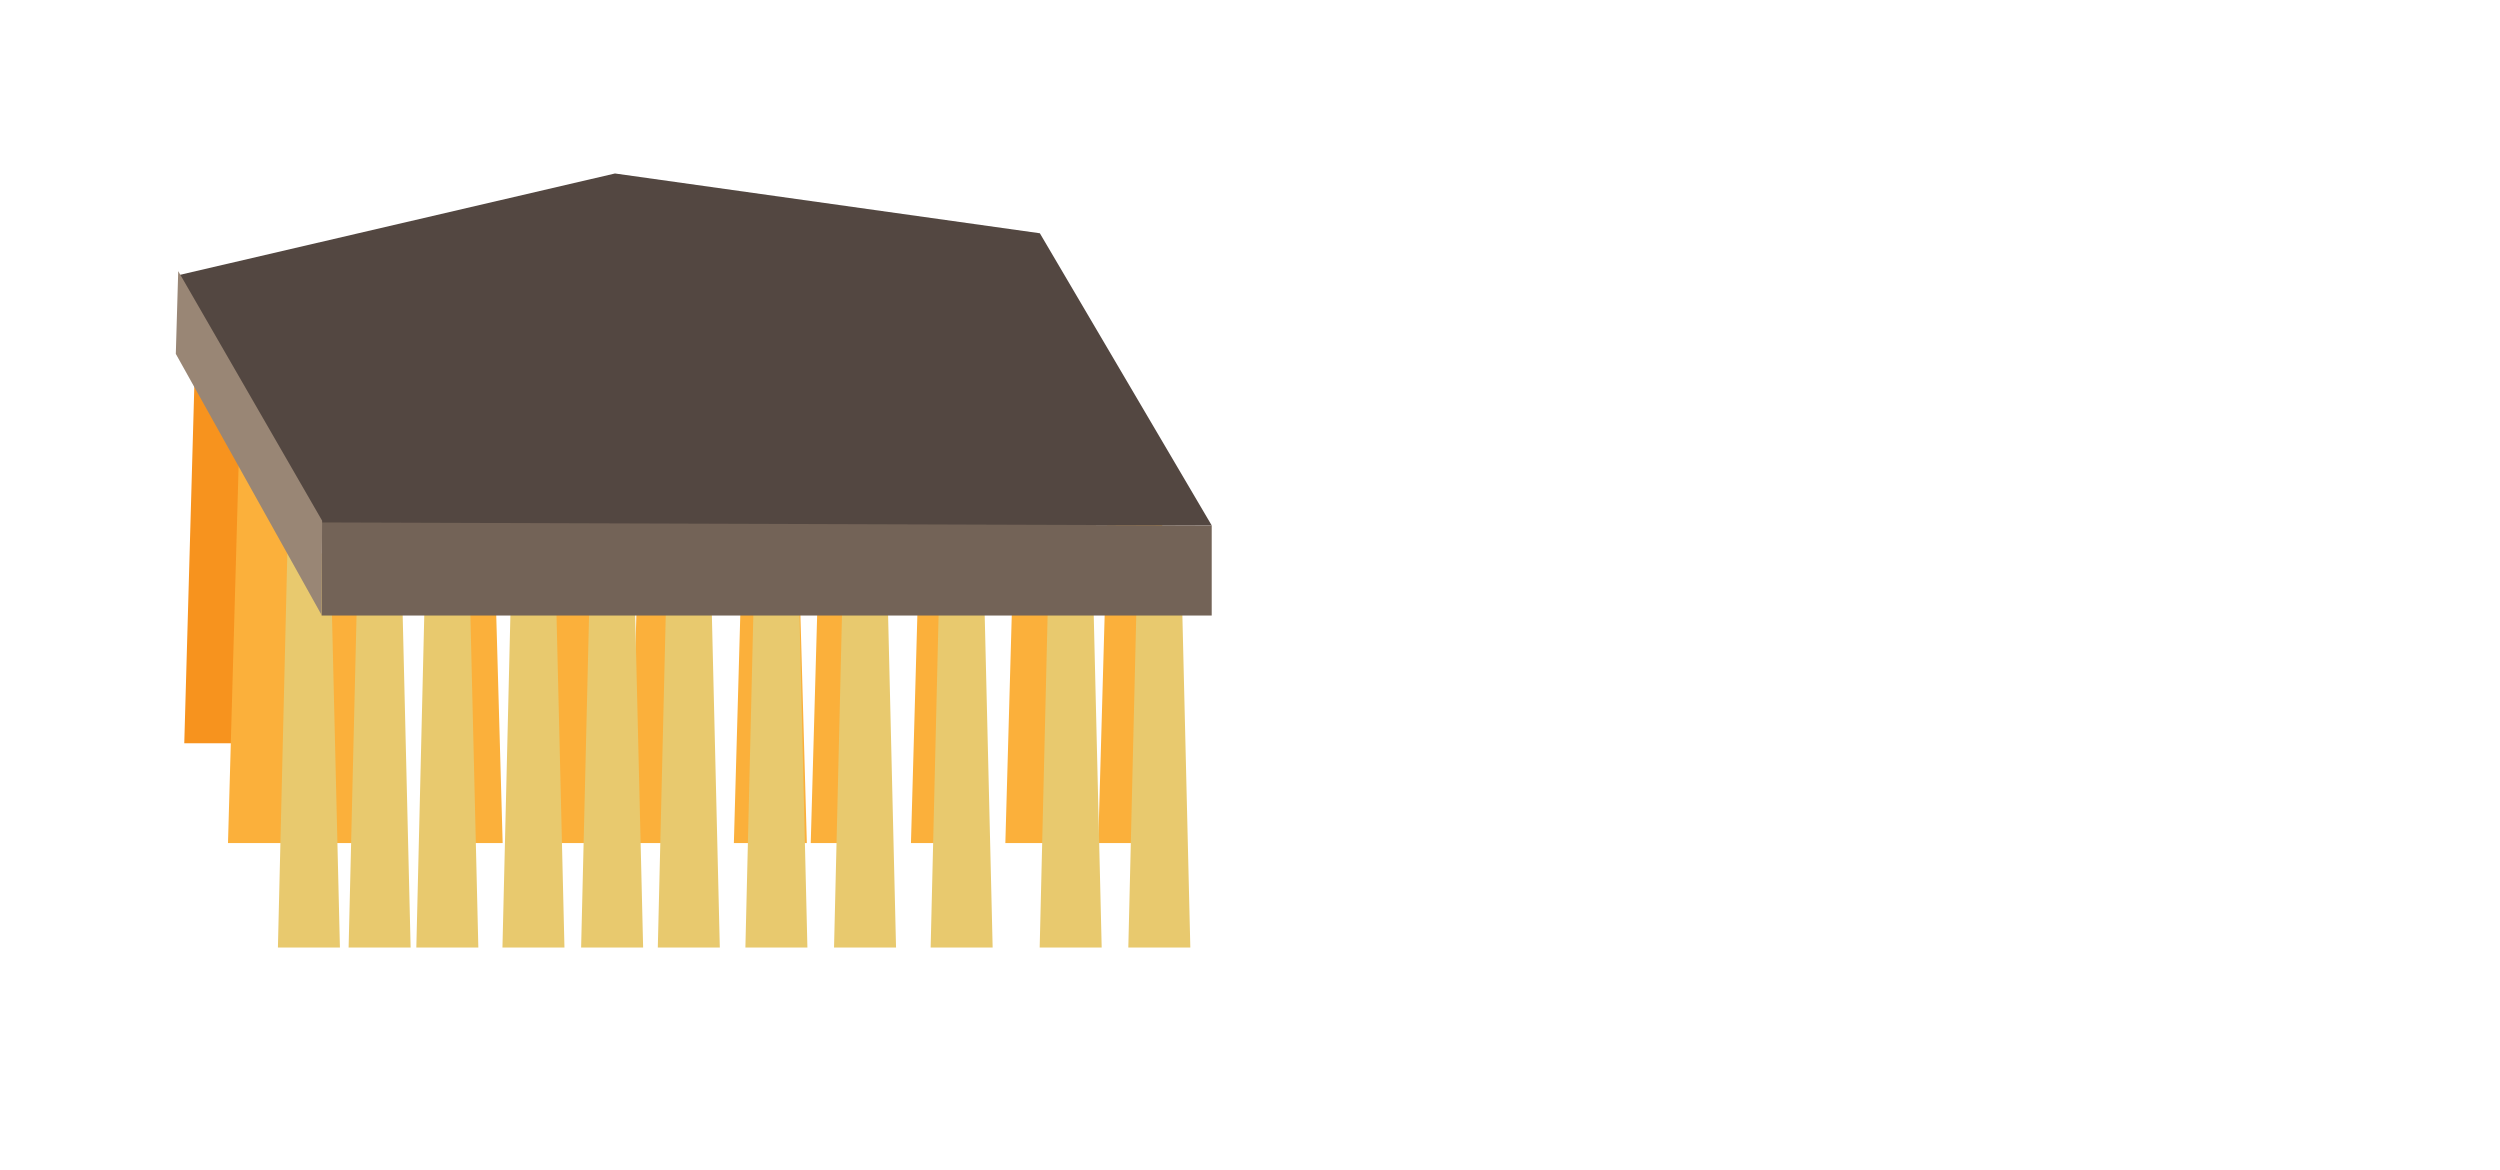
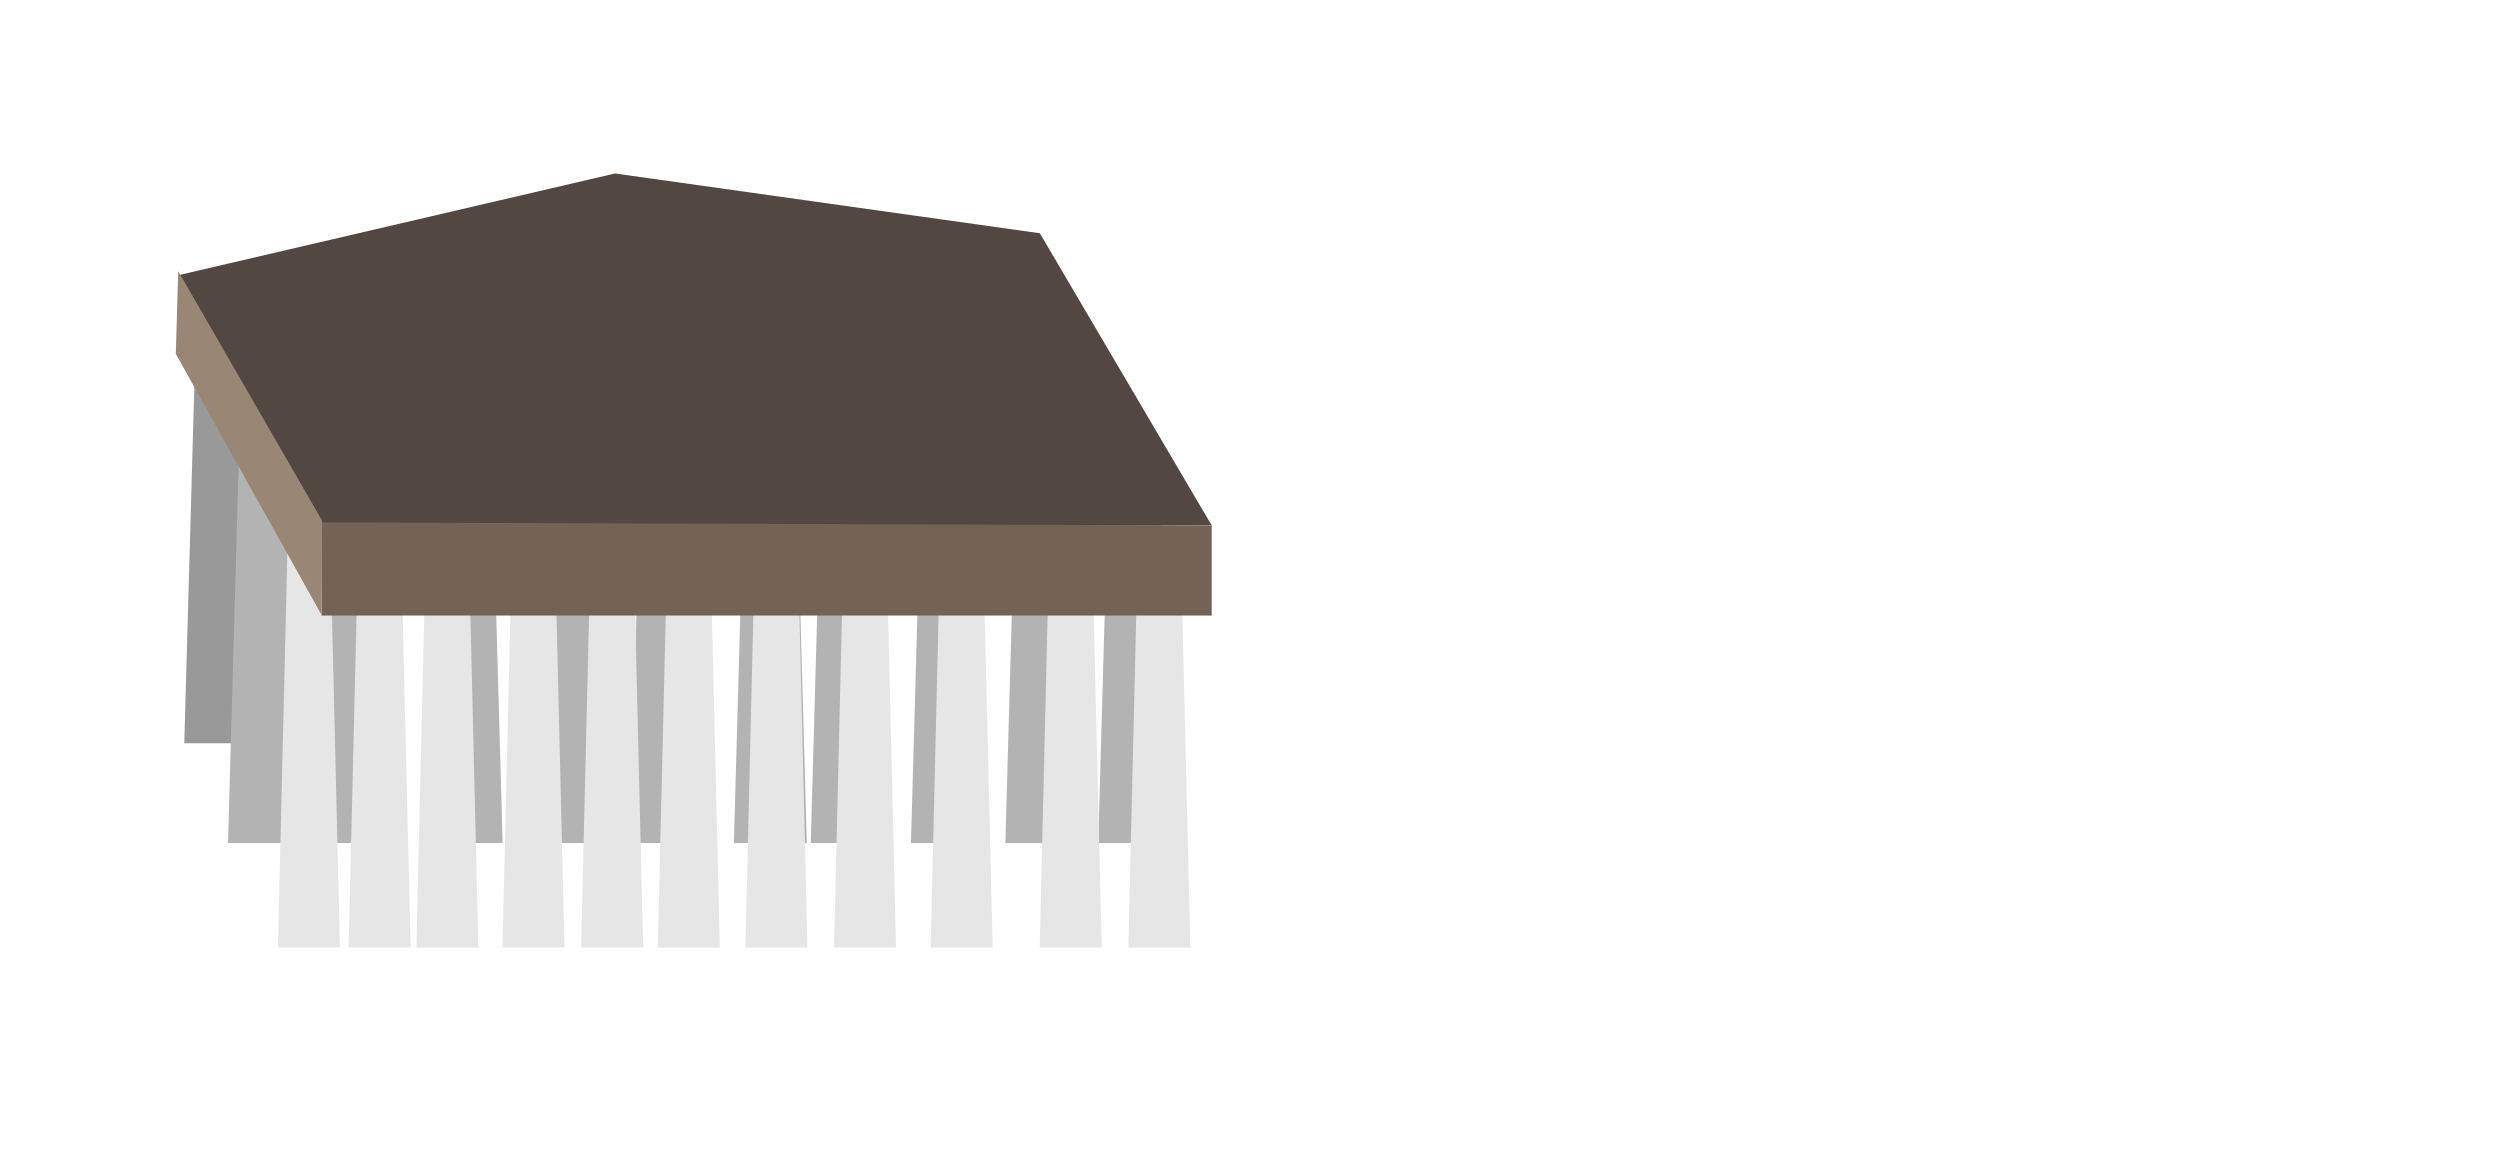
<svg xmlns="http://www.w3.org/2000/svg" viewBox="0 0 2509.07 1173.26">
  <defs>
-     <style>.cls-1{fill:#fbb03b;}.cls-2{fill:#f7931e;}.cls-3{fill:#e8c96e;}.cls-4{fill:#534741;}.cls-5{fill:#736357;}.cls-6{fill:#998675;}</style>
+     <style>.cls-1{fill:#b3b3b3;}.cls-2{fill:#999;}.cls-3{fill:#e6e6e6;}.cls-4{fill:#534741;}.cls-5{fill:#736357;}.cls-6{fill:#998675;}</style>
  </defs>
  <g id="head">
    <polygon class="cls-1" points="504.48 846.14 431.25 846.14 442.38 450.6 493.35 450.6 504.48 846.14" />
    <polygon class="cls-1" points="607.19 846.14 533.96 846.14 545.09 450.6 596.06 450.6 607.19 846.14" />
    <polygon class="cls-1" points="705.47 846.14 632.24 846.14 643.37 450.6 694.34 450.6 705.47 846.14" />
    <polygon class="cls-1" points="809.77 846.14 736.53 846.14 747.67 450.6 798.63 450.6 809.77 846.14" />
    <polygon class="cls-1" points="886.91 846.14 813.68 846.14 824.82 450.6 875.78 450.6 886.91 846.14" />
    <polygon class="cls-1" points="987.49 846.14 914.26 846.14 925.39 450.6 976.36 450.6 987.49 846.14" />
    <polygon class="cls-1" points="1082.23 846.14 1009 846.14 1020.13 450.6 1071.1 450.6 1082.23 846.14" />
    <polygon class="cls-1" points="1175.46 846.14 1102.23 846.14 1113.36 450.6 1164.33 450.6 1175.46 846.14" />
    <polygon class="cls-2" points="258.17 745.99 184.94 745.99 196.07 350.45 247.03 350.45 258.17 745.99" />
    <polygon class="cls-1" points="302.06 846.14 228.82 846.14 239.96 450.6 290.92 450.6 302.06 846.14" />
    <polygon class="cls-1" points="398.63 846.14 325.4 846.14 336.53 450.6 387.5 450.6 398.63 846.14" />
    <polygon class="cls-3" points="341.15 950.95 278.92 950.95 288.38 555.41 331.69 555.41 341.15 950.95" />
    <polygon class="cls-3" points="412.11 950.95 349.88 950.95 359.34 555.41 402.65 555.41 412.11 950.95" />
    <polygon class="cls-3" points="480.07 950.95 417.84 950.95 427.3 555.41 470.61 555.41 480.07 950.95" />
    <polygon class="cls-3" points="566.5 950.95 504.27 950.95 513.73 555.41 557.04 555.41 566.5 950.95" />
    <polygon class="cls-3" points="645.46 950.95 583.23 950.95 592.69 555.41 636 555.41 645.46 950.95" />
    <polygon class="cls-3" points="722.42 950.95 660.19 950.95 669.65 555.41 712.96 555.41 722.42 950.95" />
    <polygon class="cls-3" points="810.33 950.95 748.1 950.95 757.56 555.41 800.87 555.41 810.33 950.95" />
    <polygon class="cls-3" points="899.29 950.95 837.06 950.95 846.52 555.41 889.83 555.41 899.29 950.95" />
    <polygon class="cls-3" points="996.25 950.95 934.02 950.95 943.48 555.41 986.79 555.41 996.25 950.95" />
    <polygon class="cls-3" points="1105.68 950.95 1043.45 950.95 1052.91 555.41 1096.22 555.41 1105.68 950.95" />
    <polygon class="cls-3" points="1194.64 950.95 1132.41 950.95 1141.87 555.41 1185.18 555.41 1194.64 950.95" />
    <polygon class="cls-4" points="1216.11 527.33 322.76 527.33 179.37 276.11 617.21 174.11 1043.63 234.11 1216.11 527.33" />
    <polygon class="cls-5" points="1216.11 617.77 322.76 617.77 322.76 524.33 1216.11 527.33 1216.11 617.77" />
    <polygon class="cls-6" points="323.3 522.58 322.56 616.89 176.45 355.16 178.86 272.11 323.3 522.58" />
  </g>
</svg>
